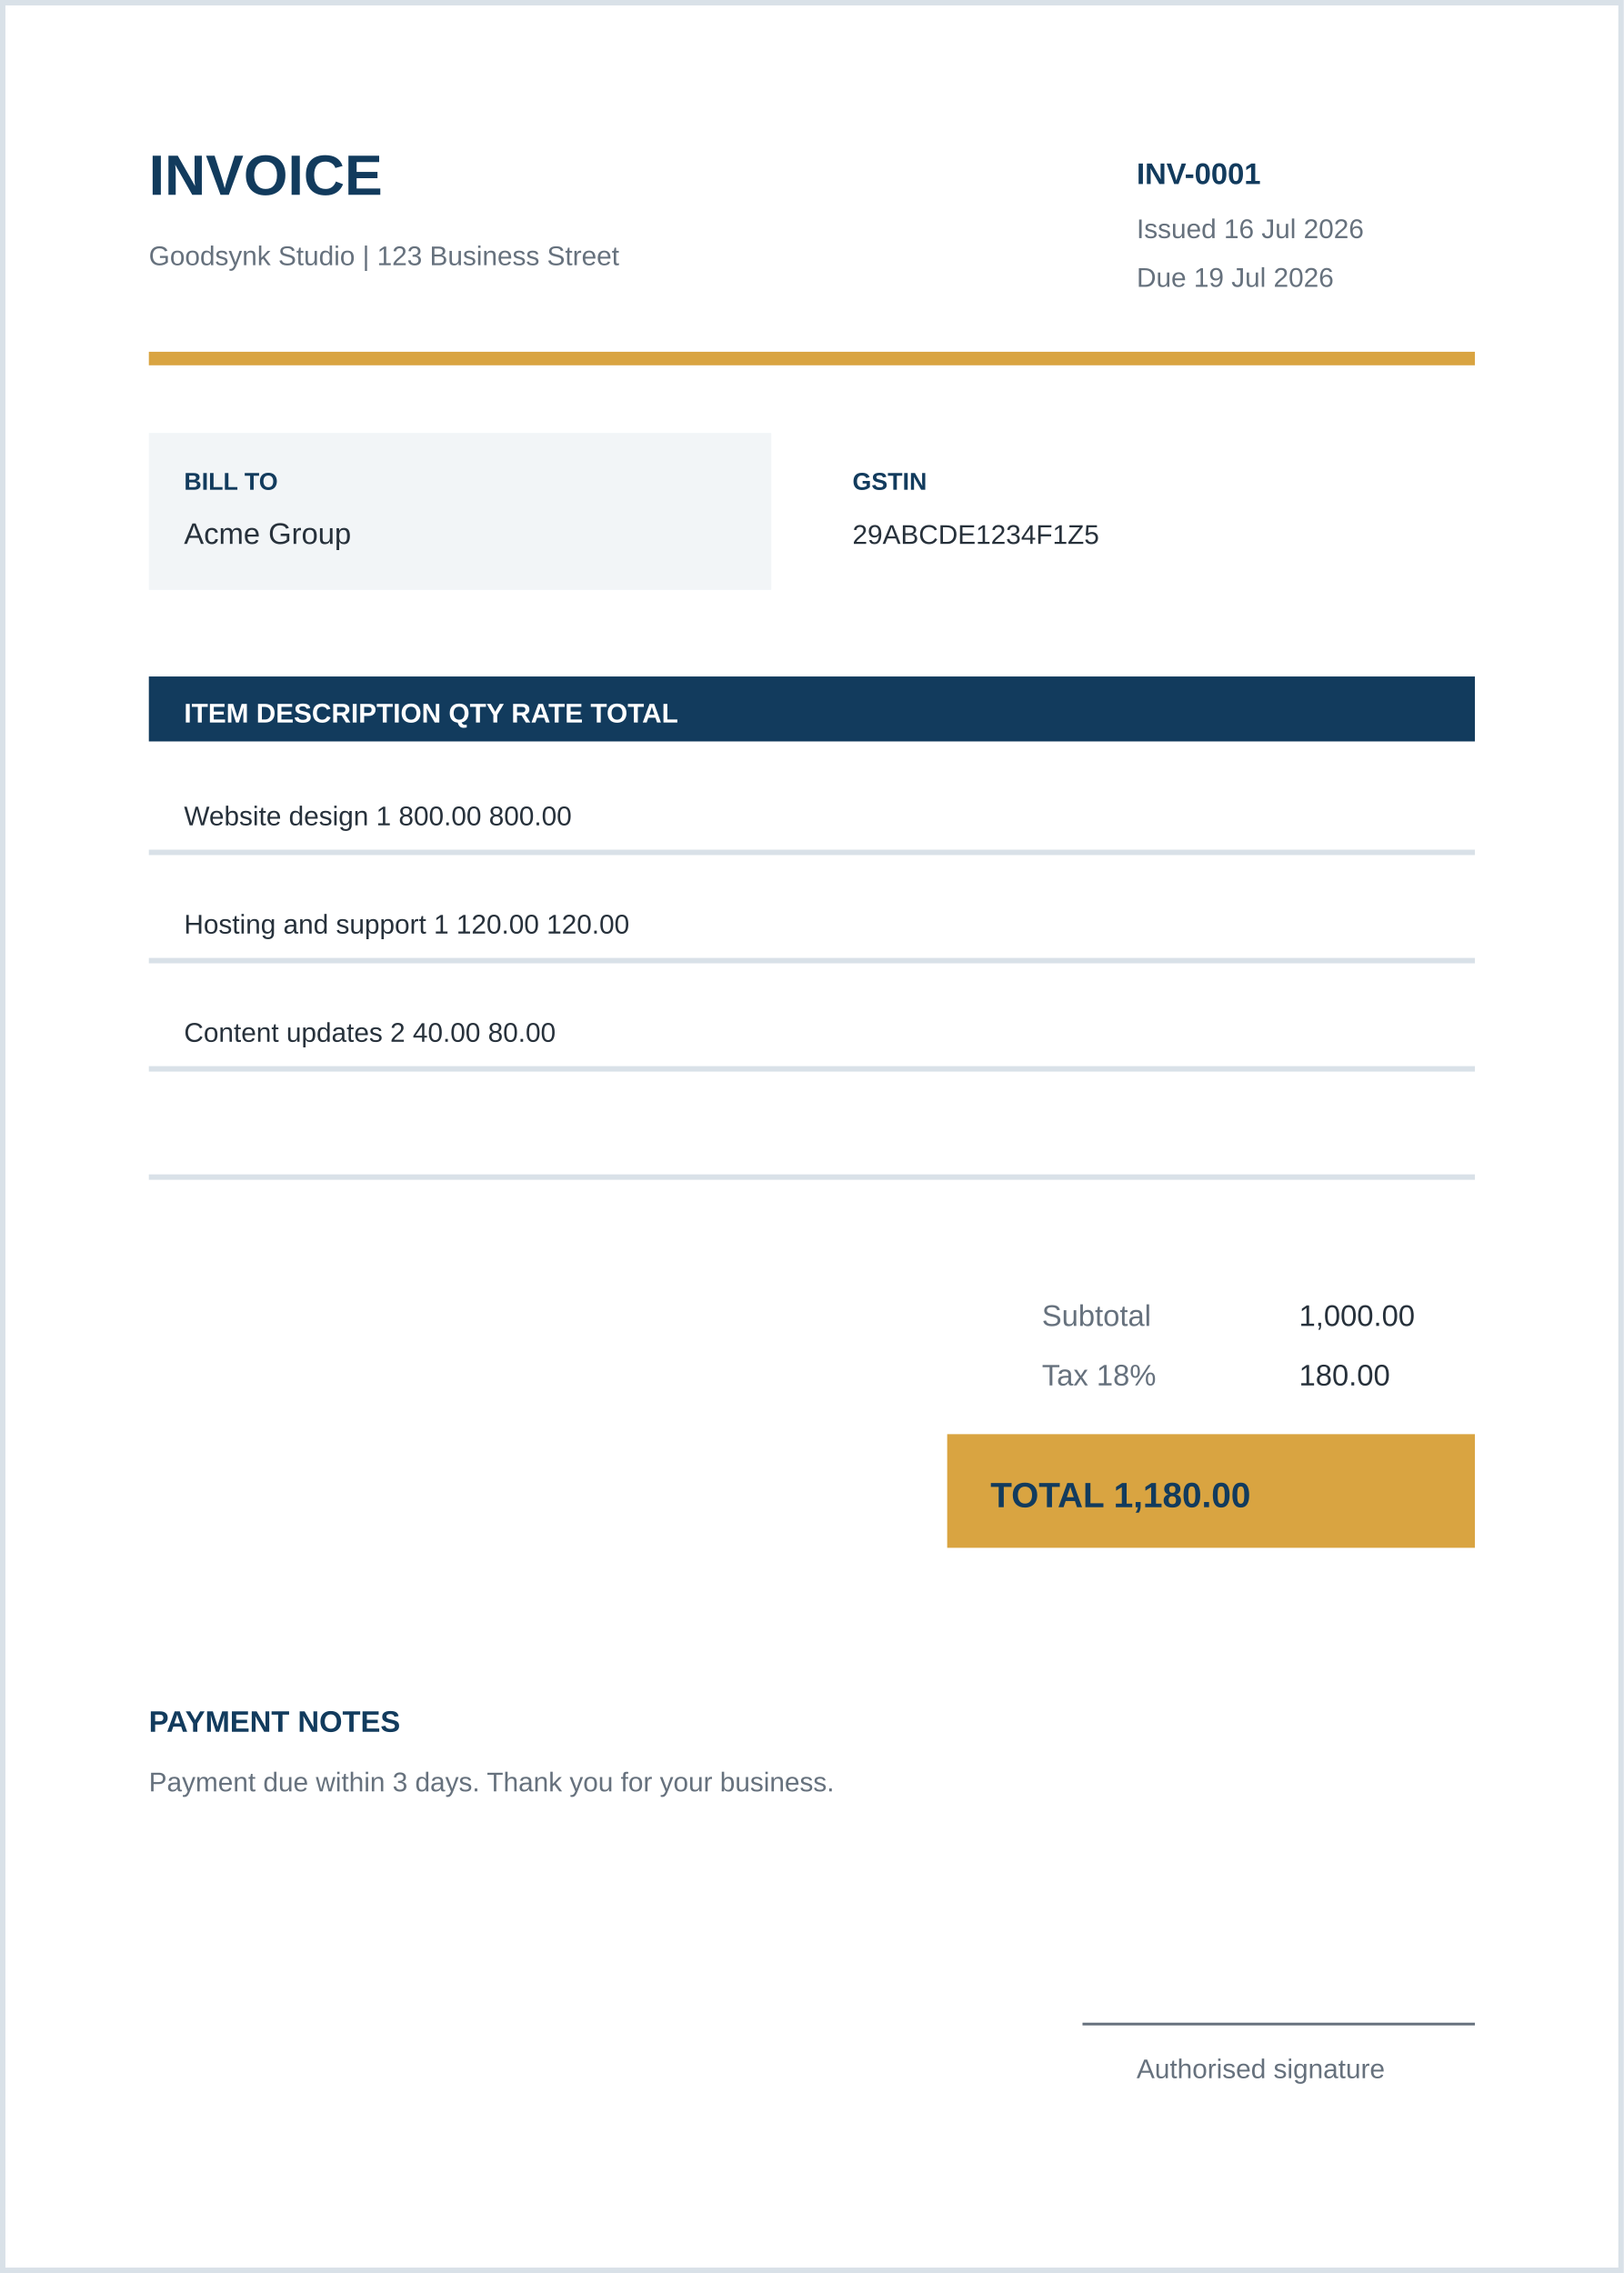
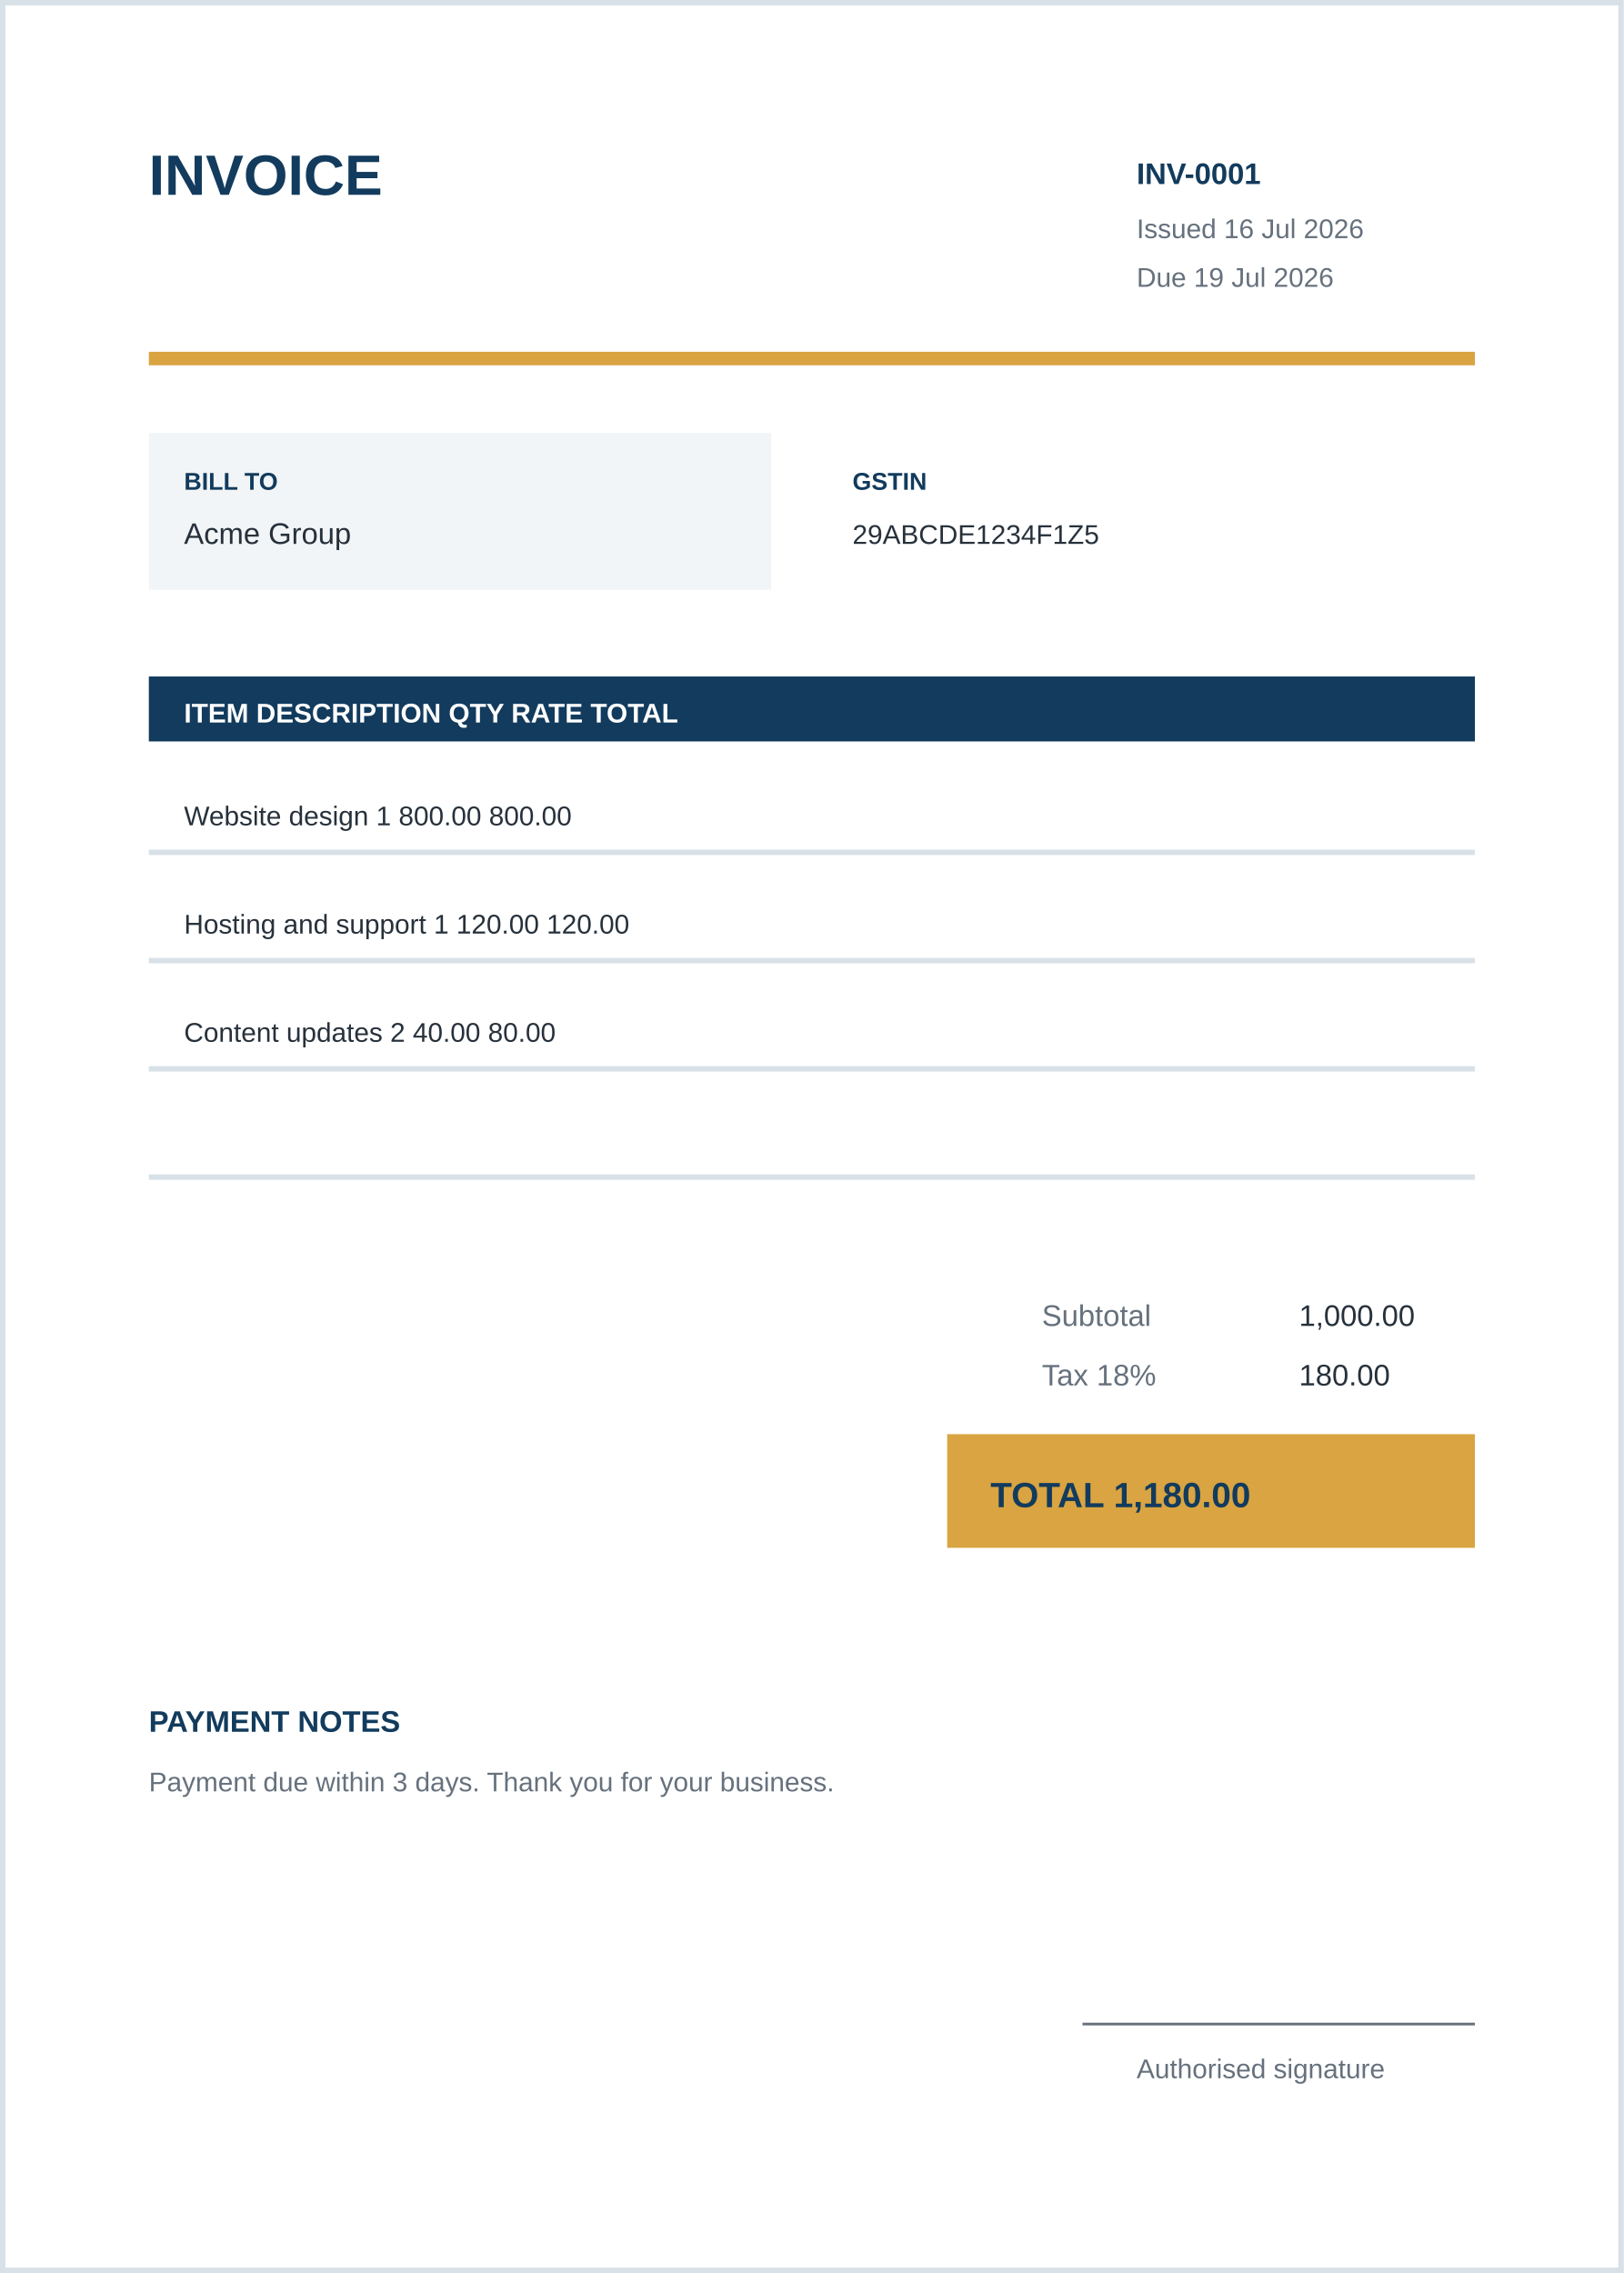
<svg xmlns="http://www.w3.org/2000/svg" viewBox="0 0 600 840">
  <rect width="600" height="840" fill="#fff" />
  <rect x="1" y="1" width="598" height="838" fill="#fff" stroke="#d9e1e8" stroke-width="2" />
  <text x="55" y="72" fill="#123b5d" font-family="Arial" font-size="21" font-weight="700">INVOICE</text>
-   <text x="55" y="98" fill="#66717d" font-family="Arial" font-size="10">Goodsynk Studio | 123 Business Street</text>
  <text x="420" y="68" fill="#123b5d" font-family="Arial" font-size="11" font-weight="700">INV-0001</text>
  <text x="420" y="88" fill="#66717d" font-family="Arial" font-size="10">Issued 16 Jul 2026</text>
  <text x="420" y="106" fill="#66717d" font-family="Arial" font-size="10">Due 19 Jul 2026</text>
  <rect x="55" y="130" width="490" height="5" fill="#d9a441" />
  <rect x="55" y="160" width="230" height="58" fill="#f2f5f7" />
  <text x="68" y="181" fill="#123b5d" font-family="Arial" font-size="9" font-weight="700">BILL TO</text>
  <text x="68" y="201" fill="#27313b" font-family="Arial" font-size="11">Acme Group</text>
  <text x="315" y="181" fill="#123b5d" font-family="Arial" font-size="9" font-weight="700">GSTIN</text>
  <text x="315" y="201" fill="#27313b" font-family="Arial" font-size="10">29ABCDE1234F1Z5</text>
  <rect x="55" y="250" width="490" height="24" fill="#123b5d" />
  <text x="68" y="267" fill="#fff" font-family="Arial" font-size="10" font-weight="700">ITEM DESCRIPTION                 QTY       RATE       TOTAL</text>
  <path d="M55 315h490M55 355h490M55 395h490M55 435h490" stroke="#d9e1e8" stroke-width="2" />
  <text x="68" y="305" fill="#27313b" font-family="Arial" font-size="10">Website design                    1       800.00      800.00</text>
  <text x="68" y="345" fill="#27313b" font-family="Arial" font-size="10">Hosting and support               1       120.00      120.00</text>
  <text x="68" y="385" fill="#27313b" font-family="Arial" font-size="10">Content updates                   2        40.00       80.00</text>
  <text x="385" y="490" fill="#66717d" font-family="Arial" font-size="11">Subtotal</text>
  <text x="480" y="490" fill="#27313b" font-family="Arial" font-size="11">1,000.00</text>
  <text x="385" y="512" fill="#66717d" font-family="Arial" font-size="11">Tax 18%</text>
  <text x="480" y="512" fill="#27313b" font-family="Arial" font-size="11">180.00</text>
  <rect x="350" y="530" width="195" height="42" fill="#d9a441" />
  <text x="366" y="557" fill="#123b5d" font-family="Arial" font-size="13" font-weight="700">TOTAL  1,180.00</text>
  <text x="55" y="640" fill="#123b5d" font-family="Arial" font-size="11" font-weight="700">PAYMENT NOTES</text>
  <text x="55" y="662" fill="#66717d" font-family="Arial" font-size="10">Payment due within 3 days. Thank you for your business.</text>
  <path d="M400 748h145" stroke="#66717d" />
  <text x="420" y="768" fill="#66717d" font-family="Arial" font-size="10">Authorised signature</text>
</svg>
